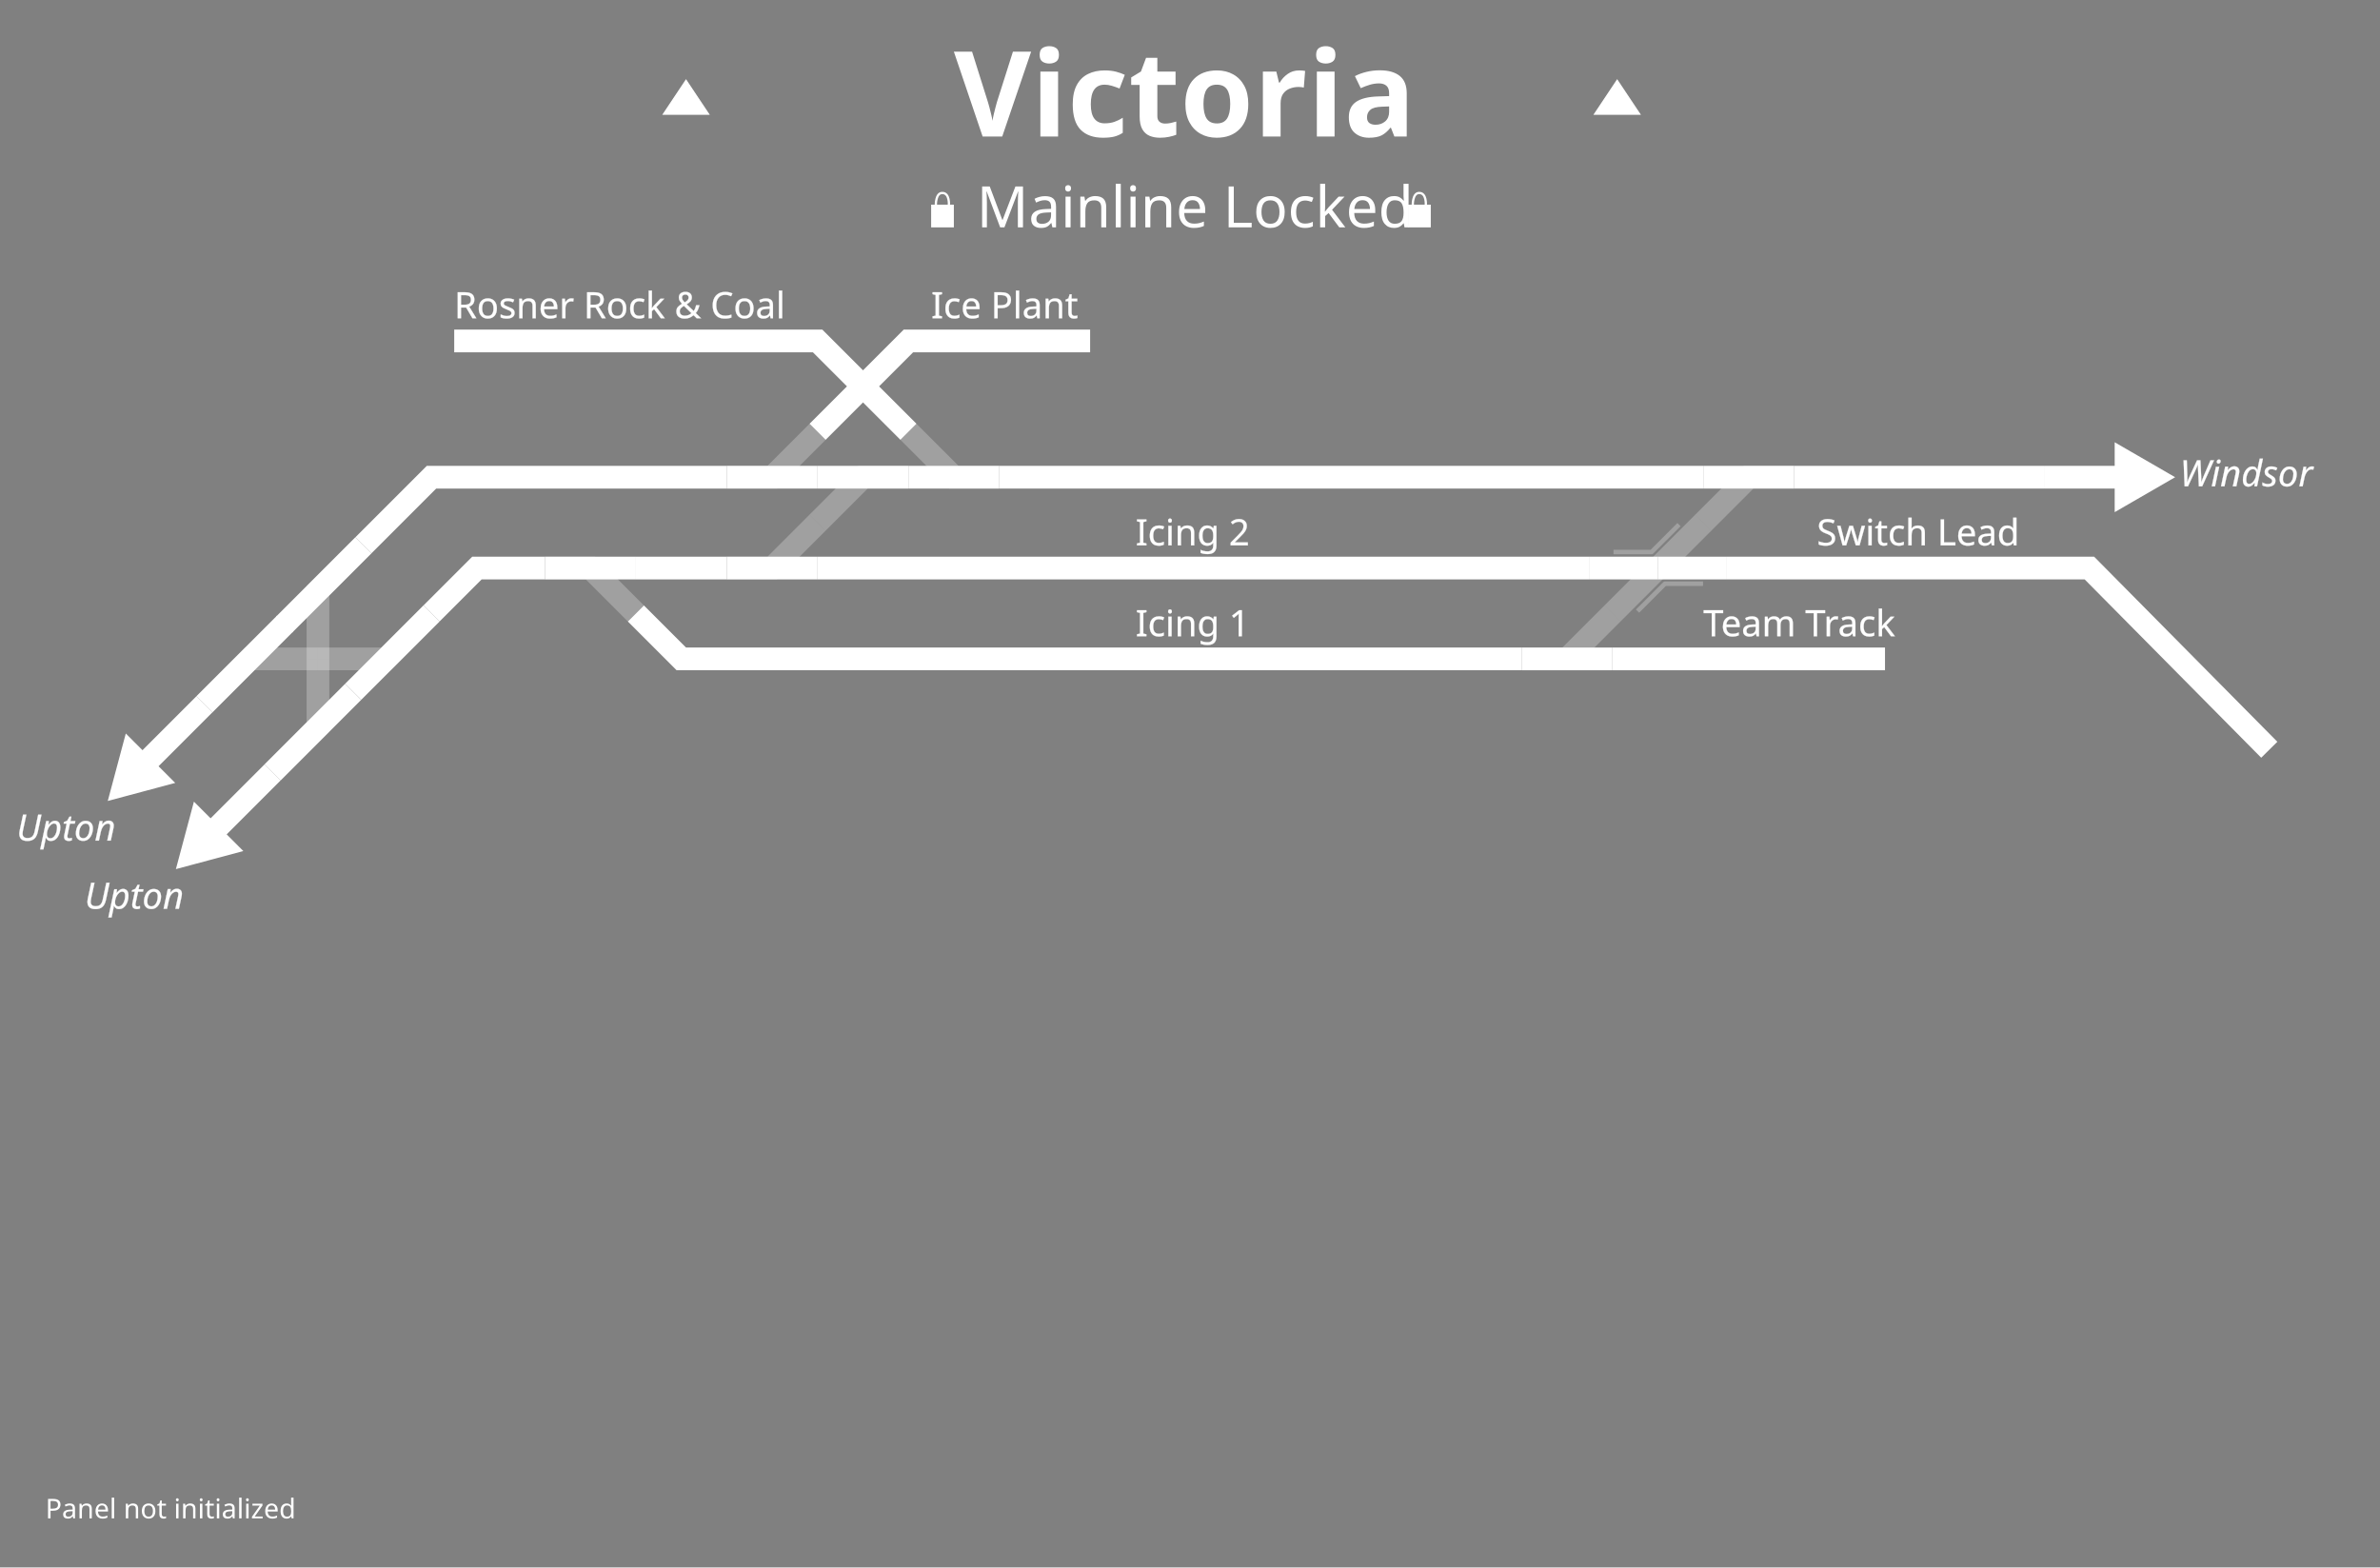
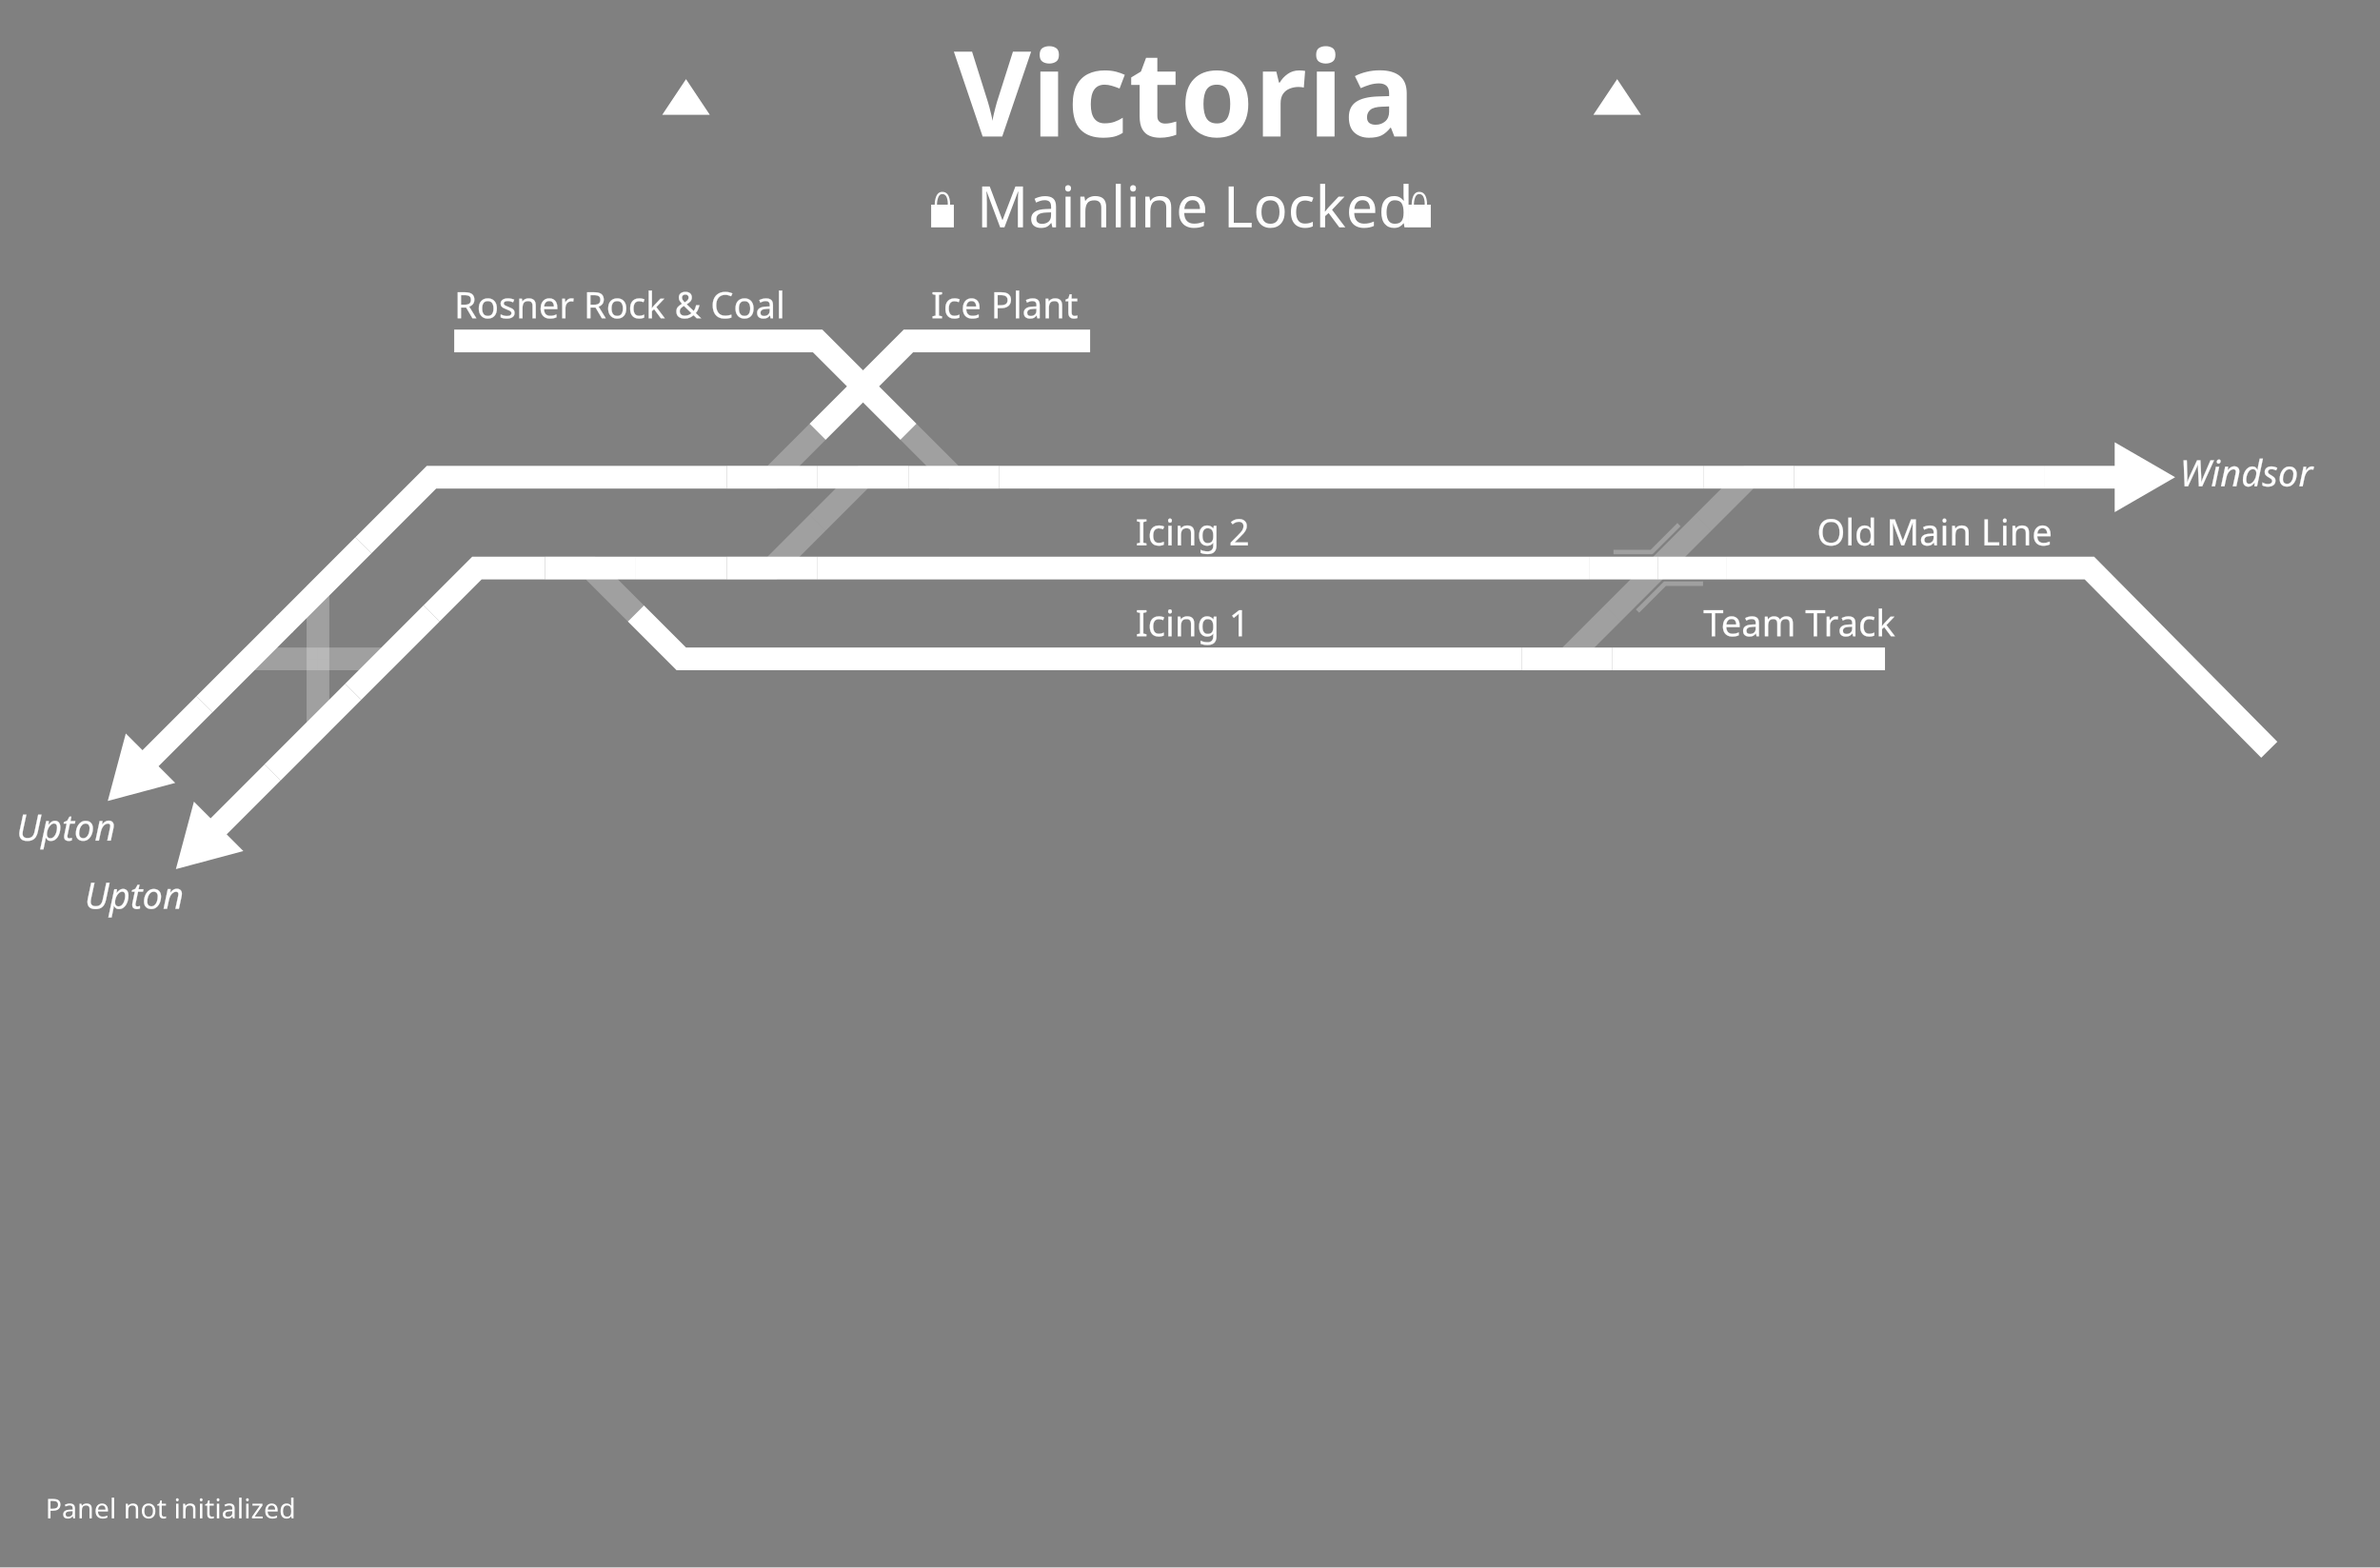
<svg xmlns="http://www.w3.org/2000/svg" xmlns:xlink="http://www.w3.org/1999/xlink" width="1047.958" height="690.115" id="svg2" version="1.1">
  <defs id="defs4">
    <marker orient="auto" refY="0.0" refX="0.0" id="StopS" style="overflow:visible">
      <path id="path4089" d="M 0,5.65 0,-5.65" style="fill:none;stroke:#ffffff;stroke-width:1pt" transform="scale(0.6,0.2)" />
    </marker>
    <linearGradient id="linearGradient5066">
      <stop style="stop-color:#000000;stop-opacity:0.188;" offset="0" id="stop5068" />
      <stop style="stop-color:#000000;stop-opacity:0;" offset="1" id="stop5070" />
    </linearGradient>
    <linearGradient id="linearGradient4692">
      <stop id="stop4694" offset="0" style="stop-color:#ffffff;stop-opacity:0.753;" />
      <stop id="stop4696" offset="1" style="stop-color:#ffffff;stop-opacity:0;" />
    </linearGradient>
    <linearGradient id="linearGradient4186">
      <stop style="stop-color:#808080;stop-opacity:1;" offset="0" id="stop4188" />
      <stop style="stop-color:#000000;stop-opacity:0;" offset="1" id="stop4190" />
    </linearGradient>
    <linearGradient id="linearGradient4137" paint="solid">
      <stop style="stop-color:#00ff00;stop-opacity:1;" offset="0" id="stop4139" />
    </linearGradient>
    <linearGradient xlink:href="#linearGradient4186" id="linearGradient4976" gradientUnits="userSpaceOnUse" x1="39.5" y1="75.114" x2="70.5" y2="75.114" />
    <linearGradient xlink:href="#linearGradient4186" id="linearGradient4978" gradientUnits="userSpaceOnUse" x1="39.5" y1="75.114" x2="70.5" y2="75.114" />
    <radialGradient xlink:href="#linearGradient4692" id="radialGradient5060" gradientUnits="userSpaceOnUse" cx="55" cy="75.114" fx="55" fy="75.114" r="15" />
    <radialGradient xlink:href="#linearGradient5066" id="radialGradient5064" gradientUnits="userSpaceOnUse" cx="55" cy="75.114" fx="55" fy="75.114" r="15" />
    <radialGradient xlink:href="#linearGradient4692" id="radialGradient4247" gradientUnits="userSpaceOnUse" cx="55" cy="75.114" fx="55" fy="75.114" r="15" />
    <radialGradient xlink:href="#linearGradient5066" id="radialGradient4249" gradientUnits="userSpaceOnUse" cx="55" cy="75.114" fx="55" fy="75.114" r="15" />
    <radialGradient xlink:href="#linearGradient5066" id="radialGradient4251" gradientUnits="userSpaceOnUse" cx="55" cy="75.114" fx="55" fy="75.114" r="15" />
    <linearGradient xlink:href="#linearGradient4186" id="linearGradient4253" gradientUnits="userSpaceOnUse" x1="39.5" y1="75.114" x2="70.5" y2="75.114" />
    <linearGradient xlink:href="#linearGradient4186" id="linearGradient4255" gradientUnits="userSpaceOnUse" x1="39.5" y1="75.114" x2="70.5" y2="75.114" />
    <marker orient="auto" refY="0" refX="0.6" id="TriangleAuthNBMarker" style="overflow:visible">
      <path id="TriangleAuthNBMarkerPath" d="m 5.77,0 -8.65,5 0,-10 8.65,5 z" style="fill:#00ff00;fill-rule:evenodd;stroke:#00ff00;stroke-width:1pt;marker-start:none" transform="scale(0.2,0.2)" />
    </marker>
    <marker orient="auto" refY="0" refX="-0.6" id="TriangleAuthSBMarker" style="overflow:visible">
      <path id="TriangleAuthSBMarkerPath" d="m 5.77,0 -8.65,5 0,-10 8.65,5 z" style="fill:#00ff00;fill-rule:evenodd;stroke:#00ff00;stroke-width:1pt;marker-start:none" transform="scale(-0.2,-0.2)" />
    </marker>
    <marker orient="auto" refY="0" refX="0.6" id="TriangleOccupiedNBMarker" style="overflow:visible">
      <path id="TriangleOccupiedNBMarkerPath" d="m 5.77,0 -8.65,5 0,-10 8.65,5 z" style="fill:#ff0000;fill-rule:evenodd;stroke:#ff0000;stroke-width:1pt;marker-start:none" transform="scale(0.2,0.2)" />
    </marker>
    <marker orient="auto" refY="0" refX="-0.6" id="TriangleOccupiedSBMarker" style="overflow:visible">
      <path id="TriangleOccupiedSBMarkerPath" d="m 5.77,0 -8.65,5 0,-10 8.65,5 z" style="fill:#ff0000;fill-rule:evenodd;stroke:#ff0000;stroke-width:1pt;marker-start:none" transform="scale(-0.2,-0.2)" />
    </marker>
    <marker orient="auto" refY="0" refX="0" id="TriangleOutM" style="overflow:visible">
      <path id="path4051" d="m 5.77,0 -8.65,5 0,-10 8.65,5 z" style="fill:#ffffff;fill-rule:evenodd;stroke:#ffffff;stroke-width:1pt;marker-start:none" transform="scale(0.25,0.25)" />
    </marker>
    <marker orient="auto" refY="0" refX="0" id="TriangleInM" style="overflow:visible">
      <path id="path4042" d="m 5.77,0 -8.65,5 0,-10 8.65,5 z" style="fill:#ffffff;fill-rule:evenodd;stroke:#ffffff;stroke-width:1pt;marker-start:none" transform="scale(-0.25,-0.25)" />
    </marker>
    <marker orient="auto" refY="0" refX="0" id="StopM" style="overflow:visible">
      <path id="path4078" d="M 0,5.65 0,-5.65" style="fill:none;stroke:#ffffff;stroke-width:2pt" transform="scale(0.4,0.4)" />
    </marker>
  </defs>
  <g id="backgroundLayer" transform="translate(0,-312.2474)">
    <rect style="fill:#808080;fill-opacity:1;fill-rule:evenodd;stroke:none" id="panelBackground" width="1047.958" height="690.115" x="0" y="312.247" />
  </g>
  <g id="textLayer" transform="translate(0,-3.979759)" style="display:inline">
    <a xlink:href="Cavanaugh.svg" id="a5406">
      <text id="panelTitle" y="64.095" x="420" style="font-style:normal;font-variant:normal;font-weight:bold;font-stretch:normal;line-height:0%;font-family:'Trebuchet MS';-inkscape-font-specification:'Trebuchet MS Bold';text-align:start;letter-spacing:0px;word-spacing:0px;writing-mode:lr-tb;text-anchor:start;fill:#ffffff;fill-opacity:1;stroke:none" xml:space="preserve">
        <tspan y="64.095" x="420" id="tspan3823" style="font-size:52.338px;line-height:1.25">Victoria</tspan>
      </text>
    </a>
    <text id="panelStatus" y="672.511" x="20" style="font-style:normal;font-variant:normal;font-weight:normal;font-stretch:normal;line-height:0%;font-family:'Trebuchet MS';-inkscape-font-specification:'Trebuchet MS';text-align:start;letter-spacing:0px;word-spacing:0px;writing-mode:lr-tb;text-anchor:start;fill:#ffffff;fill-opacity:1;stroke:none" xml:space="preserve">
      <tspan y="672.511" x="20" id="tspanPanelStatus" style="font-size:12px;line-height:1.25">Panel not initialized</tspan>
    </text>
-     <path style="fill:#ffffff;fill-opacity:1;stroke:#ffffff;stroke-width:0.5px;stroke-linecap:butt;stroke-linejoin:miter;stroke-opacity:1" d="m 302.068,39.274 -10,15 20,0 z" id="leftLevelTriangle" />
-     <use x="0" y="0" xlink:href="#leftLevelTriangle" id="rightLevelTriangle" transform="translate(410,9.8281146e-8)" width="1047.958" height="690.115" />
+     <path style="fill:#ffffff;fill-opacity:1;stroke:#ffffff;stroke-width:0.5px;stroke-linecap:butt;stroke-linejoin:miter;stroke-opacity:1" d="m 302.068,39.274 -10,15 h 20 z" id="leftLevelTriangle" />
+     <use x="0" y="0" xlink:href="#leftLevelTriangle" id="rightLevelTriangle" transform="translate(410)" width="1047.958" height="690.115" />
    <g id="mainlineLockedGroup" transform="translate(30,5.019e-4)">
      <text xml:space="preserve" style="font-style:normal;font-variant:normal;font-weight:normal;font-stretch:normal;line-height:0%;font-family:'Trebuchet MS';-inkscape-font-specification:'Trebuchet MS';text-align:start;letter-spacing:0px;word-spacing:0px;writing-mode:lr-tb;text-anchor:start;fill:#ffffff;fill-opacity:1;stroke:none" x="400" y="104.094" id="mainlineLockedText">
        <tspan y="104.094" x="400" id="tspan3321" style="font-size:25.23px;line-height:1.25">Mainline Locked</tspan>
      </text>
      <g id="leftLock">
        <rect id="lockBody" width="10" height="10" x="380" y="94.094" style="fill:#ffffff;fill-opacity:1;stroke:none" />
        <path style="fill:none;stroke:#ffffff;stroke-width:1px;stroke-linecap:butt;stroke-linejoin:miter;stroke-opacity:1" d="m 382.068,94.274 c 0,0 -0.12,-5.383 2.818,-5.323 3.358,-0.06 2.924,5.323 2.924,5.323" id="path4159" />
      </g>
-       <use height="690.115" width="1047.958" transform="translate(210,1.3237304e-6)" id="rightLock" xlink:href="#leftLock" y="0" x="0" />
+       <use height="690.115" width="1047.958" transform="translate(210)" id="rightLock" xlink:href="#leftLock" y="0" x="0" />
    </g>
  </g>
  <g id="industrialTrackLayer" transform="translate(0,-3.979759)" style="display:inline">
    <g id="g3199" transform="translate(-120,-320)">
      <path style="opacity:0.25;fill:none;stroke:#ffffff;stroke-width:10;stroke-linecap:butt;stroke-linejoin:miter;stroke-miterlimit:4;stroke-dasharray:none;stroke-opacity:1" d="m 520,514.095 20,20 h 20" id="TO728.R" />
      <path id="TO728.N" d="m 520,534.095 h 40" style="fill:none;stroke:#ffffff;stroke-width:10;stroke-linecap:butt;stroke-linejoin:miter;stroke-miterlimit:4;stroke-dasharray:none;stroke-opacity:1" />
    </g>
    <g id="g4691" transform="matrix(-1,0,0,1,960,-280)">
      <g transform="rotate(180,270,554.0945)" id="g4675">
        <path style="display:inline;opacity:0.25;fill:none;stroke:#ffffff;stroke-width:10;stroke-linecap:butt;stroke-linejoin:miter;stroke-miterlimit:4;stroke-dasharray:none;stroke-opacity:1" d="m 290,554.095 20,20" id="TO749B.R" />
        <path id="TO749B.N" d="m 280,574.095 h 30" style="display:inline;fill:none;stroke:#ffffff;stroke-width:10;stroke-linecap:butt;stroke-linejoin:miter;stroke-miterlimit:4;stroke-dasharray:none;stroke-opacity:1" />
      </g>
      <g id="g4679" transform="translate(-80,-40)">
        <path style="display:inline;opacity:0.25;fill:none;stroke:#ffffff;stroke-width:10;stroke-linecap:butt;stroke-linejoin:miter;stroke-miterlimit:4;stroke-dasharray:none;stroke-opacity:1" d="m 290,554.095 20,20" id="TO726B.N" />
        <path id="TO726B.R" d="m 280,574.095 h 30" style="display:inline;fill:none;stroke:#ffffff;stroke-width:10;stroke-linecap:butt;stroke-linejoin:miter;stroke-miterlimit:4;stroke-dasharray:none;stroke-opacity:1" />
      </g>
      <path style="display:inline;opacity:0.25;fill:none;stroke:#ffffff;stroke-width:2;stroke-linecap:butt;stroke-linejoin:round;stroke-miterlimit:4;stroke-dasharray:none;stroke-opacity:1" d="M 238.964,553.058 226.891,540.985 H 210.115" id="path4685" />
      <path id="path4689" d="m 220.709,514.961 12.073,12.073 h 16.776" style="display:inline;opacity:0.25;fill:none;stroke:#ffffff;stroke-width:2;stroke-linecap:butt;stroke-linejoin:round;stroke-miterlimit:4;stroke-dasharray:none;stroke-opacity:1" />
    </g>
    <g id="g131" transform="matrix(-1,0,0,1,880,-320)">
      <path style="opacity:0.25;fill:none;stroke:#ffffff;stroke-width:10;stroke-linecap:butt;stroke-linejoin:miter;stroke-miterlimit:4;stroke-dasharray:none;stroke-opacity:1" d="m 520,514.095 20,20 h 20" id="TO727.R" />
      <path id="TO727.N" d="m 520,534.095 h 40" style="fill:none;stroke:#ffffff;stroke-width:10;stroke-linecap:butt;stroke-linejoin:miter;stroke-miterlimit:4;stroke-dasharray:none;stroke-opacity:1" />
    </g>
    <path id="track1Path" d="M 670,294.094 H 300 l -20,-20" style="fill:none;stroke:#ffffff;stroke-width:10;stroke-linecap:butt;stroke-linejoin:miter;stroke-miterlimit:4;stroke-dasharray:none;stroke-opacity:1" />
    <path id="track6Path" d="m 240,254.095 h -30 l -20,20" style="fill:none;stroke:#ffffff;stroke-width:10;stroke-linecap:butt;stroke-linejoin:miter;stroke-miterlimit:4;stroke-dasharray:none;stroke-opacity:1" />
    <g transform="matrix(-1,0,0,1,880,-280)" id="g3477">
      <path id="TO729B.N" d="m 520,514.095 20,20 h 20" style="opacity:0.25;fill:none;stroke:#ffffff;stroke-width:10;stroke-linecap:butt;stroke-linejoin:miter;stroke-miterlimit:4;stroke-dasharray:none;stroke-opacity:1" />
      <path style="fill:none;stroke:#ffffff;stroke-width:10;stroke-linecap:butt;stroke-linejoin:miter;stroke-miterlimit:4;stroke-dasharray:none;stroke-opacity:1" d="m 520,534.095 h 40" id="TO729B.R" />
    </g>
    <g transform="matrix(1,0,0,-1,-160,748.189)" id="g3483">
      <path id="TO729A.N" d="m 520,514.095 20,20 h 20" style="opacity:0.25;fill:none;stroke:#ffffff;stroke-width:10;stroke-linecap:butt;stroke-linejoin:miter;stroke-miterlimit:4;stroke-dasharray:none;stroke-opacity:1" />
      <path style="fill:none;stroke:#ffffff;stroke-width:10;stroke-linecap:butt;stroke-linejoin:miter;stroke-miterlimit:4;stroke-dasharray:none;stroke-opacity:1" d="m 520,534.095 h 40" id="TO729A.R" />
    </g>
    <g transform="rotate(180,400,394.0945)" id="g3489">
      <path id="TO748.R" d="m 520,514.095 20,20 h 20" style="opacity:0.25;fill:none;stroke:#ffffff;stroke-width:10;stroke-linecap:butt;stroke-linejoin:miter;stroke-miterlimit:4;stroke-dasharray:none;stroke-opacity:1" />
      <path style="fill:none;stroke:#ffffff;stroke-width:10;stroke-linecap:butt;stroke-linejoin:miter;stroke-miterlimit:4;stroke-dasharray:none;stroke-opacity:1" d="m 520,534.095 h 40" id="TO748.N" />
    </g>
    <g id="g3495" transform="matrix(-1,0,0,1,1230,-240)">
      <path style="opacity:0.25;fill:none;stroke:#ffffff;stroke-width:10;stroke-linecap:butt;stroke-linejoin:miter;stroke-miterlimit:4;stroke-dasharray:none;stroke-opacity:1" d="m 520,514.095 20,20 h 20" id="TO749A.R" />
      <path id="TO749A.N" d="m 520,534.095 h 40" style="fill:none;stroke:#ffffff;stroke-width:10;stroke-linecap:butt;stroke-linejoin:miter;stroke-miterlimit:4;stroke-dasharray:none;stroke-opacity:1" />
    </g>
    <g id="g3501" transform="matrix(1,0,0,-1,230,748.189)">
      <path style="opacity:0.25;fill:none;stroke:#ffffff;stroke-width:10;stroke-linecap:butt;stroke-linejoin:miter;stroke-miterlimit:4;stroke-dasharray:none;stroke-opacity:1" d="m 520,514.095 20,20 h 20" id="TO726A.N" />
      <path id="TO726A.R" d="m 520,534.095 h 40" style="fill:none;stroke:#ffffff;stroke-width:10;stroke-linecap:butt;stroke-linejoin:miter;stroke-miterlimit:4;stroke-dasharray:none;stroke-opacity:1" />
    </g>
    <path id="path3509" d="M 320,254.095 H 280" style="fill:none;stroke:#ffffff;stroke-width:10;stroke-linecap:butt;stroke-linejoin:miter;stroke-miterlimit:4;stroke-dasharray:none;stroke-opacity:1" />
    <path id="path3511" d="M 999.206,334.094 920,254.095 H 760" style="fill:none;stroke:#ffffff;stroke-width:10;stroke-linecap:butt;stroke-linejoin:miter;stroke-miterlimit:4;stroke-dasharray:none;stroke-opacity:1" />
    <path style="fill:none;stroke:#ffffff;stroke-width:10;stroke-linecap:butt;stroke-linejoin:miter;stroke-miterlimit:4;stroke-dasharray:none;stroke-opacity:1" d="M 830,294.094 H 710" id="path3513" />
    <path style="fill:none;stroke:#ffffff;stroke-width:10;stroke-linecap:butt;stroke-linejoin:miter;stroke-miterlimit:4;stroke-dasharray:none;stroke-opacity:1" d="m 200,154.095 h 160 l 40,40" id="path3523" />
    <path id="path3525" d="m 480,154.095 h -80 l -40,40" style="fill:none;stroke:#ffffff;stroke-width:10;stroke-linecap:butt;stroke-linejoin:miter;stroke-miterlimit:4;stroke-dasharray:none;stroke-opacity:1" />
    <path style="fill:none;stroke:#ffffff;stroke-width:10;stroke-linecap:butt;stroke-linejoin:miter;stroke-miterlimit:4;stroke-dasharray:none;stroke-opacity:1" d="M 700,254.095 H 360" id="path3527" />
    <path id="path3531" d="m 90,374.094 30,-30" style="display:inline;fill:none;stroke:#ffffff;stroke-width:10;stroke-linecap:butt;stroke-linejoin:miter;stroke-miterlimit:4;stroke-dasharray:none;stroke-opacity:1;marker-start:url(#TriangleInM)" />
  </g>
  <g id="mainlineTrackLayer" transform="translate(0,-3.979759)" style="display:inline">
    <path style="display:inline;fill:none;stroke:#ffffff;stroke-width:10;stroke-linecap:butt;stroke-linejoin:miter;stroke-miterlimit:4;stroke-dasharray:none;stroke-opacity:1;marker-start:url(#TriangleInM)" d="m 60,344.094 30,-30" id="path4255" />
    <path id="path3515" d="M 940,214.095 H 900" style="display:inline;fill:none;stroke:#ffffff;stroke-width:10;stroke-linecap:butt;stroke-linejoin:miter;stroke-miterlimit:4;stroke-dasharray:none;stroke-opacity:1;marker-start:url(#TriangleInM)" />
    <path id="path3529" d="M 750,214.095 H 440" style="display:inline;fill:none;stroke:#ffffff;stroke-width:10;stroke-linecap:butt;stroke-linejoin:miter;stroke-miterlimit:4;stroke-dasharray:none;stroke-opacity:1" />
    <path style="display:inline;fill:none;stroke:#ffffff;stroke-width:10;stroke-linecap:butt;stroke-linejoin:miter;stroke-miterlimit:4;stroke-dasharray:none;stroke-opacity:1" d="M 900,214.095 H 790" id="path3563" />
    <path style="display:inline;fill:none;stroke:#ffffff;stroke-width:10;stroke-linecap:butt;stroke-linejoin:miter;stroke-miterlimit:4;stroke-dasharray:none;stroke-opacity:1" d="M 320,214.095 H 190 l -30,30" id="path3507" />
    <g style="display:inline" transform="rotate(-90,205,609.0945)" id="g3465">
      <path id="TO725D.R" d="m 520,544.095 v 30 l 20,20" style="opacity:0.25;fill:none;stroke:#ffffff;stroke-width:10;stroke-linecap:butt;stroke-linejoin:miter;stroke-miterlimit:4;stroke-dasharray:none;stroke-opacity:1" />
      <path style="fill:none;stroke:#ffffff;stroke-width:10;stroke-linecap:butt;stroke-linejoin:miter;stroke-miterlimit:4;stroke-dasharray:none;stroke-opacity:1" d="M 505.524,559.619 540,594.095" id="TO725D.N" />
    </g>
    <g style="display:inline" id="g3471" transform="matrix(0,-1,-1,0,624.0945,834.0945)">
      <path style="opacity:0.25;fill:none;stroke:#ffffff;stroke-width:10;stroke-linecap:butt;stroke-linejoin:miter;stroke-miterlimit:4;stroke-dasharray:none;stroke-opacity:1" d="m 540,484.094 h 30 l 20,-20" id="TO725B.R" />
      <path id="TO725B.N" d="M 555.18,498.915 590,464.094" style="fill:none;stroke:#ffffff;stroke-width:10;stroke-linecap:butt;stroke-linejoin:miter;stroke-miterlimit:4;stroke-dasharray:none;stroke-opacity:1" />
    </g>
    <g id="g4474" transform="matrix(0,1,1,0,-414.0945,-215.9055)" style="display:inline">
      <path style="opacity:0.25;fill:none;stroke:#ffffff;stroke-width:10;stroke-linecap:butt;stroke-linejoin:miter;stroke-miterlimit:4;stroke-dasharray:none;stroke-opacity:1" d="m 510,554.095 h 30 l 20,-20" id="TO725C.R" />
      <path id="TO725C.N" d="M 524.491,569.603 560,534.095" style="fill:none;stroke:#ffffff;stroke-width:10;stroke-linecap:butt;stroke-linejoin:miter;stroke-miterlimit:4;stroke-dasharray:none;stroke-opacity:1" />
    </g>
    <g transform="rotate(90,415,209.0945)" id="g4480" style="display:inline">
      <path id="TO725A.R" d="m 500,484.094 v 30 l 20,20" style="opacity:0.25;fill:none;stroke:#ffffff;stroke-width:10;stroke-linecap:butt;stroke-linejoin:miter;stroke-miterlimit:4;stroke-dasharray:none;stroke-opacity:1" />
      <path style="fill:none;stroke:#ffffff;stroke-width:10;stroke-linecap:butt;stroke-linejoin:miter;stroke-miterlimit:4;stroke-dasharray:none;stroke-opacity:1" d="M 484.491,498.586 520,534.095" id="TO725A.N" />
    </g>
  </g>
  <g id="mainlinePanelLinkLayer" transform="translate(0,-5.8839113e-5)" style="display:inline">
    <a xlink:href="Upton.svg" style="display:inline" id="pasoLink" transform="translate(-200,244)">
      <text xml:space="preserve" style="font-style:italic;font-variant:normal;font-weight:normal;font-stretch:normal;line-height:0%;font-family:'Trebuchet MS';-inkscape-font-specification:'Trebuchet MS Italic';text-align:center;letter-spacing:0px;word-spacing:0px;writing-mode:lr-tb;text-anchor:middle;fill:#ffffff;fill-opacity:1;stroke:#ffffff;stroke-width:0.1;stroke-miterlimit:4;stroke-dasharray:none;stroke-opacity:1" x="240" y="126.115" id="text3120">
        <tspan x="240" y="126.115" id="tspan3417" style="font-size:16px;line-height:1.25">Upton</tspan>
      </text>
    </a>
    <a xlink:href="Windsor.svg" transform="translate(750,98.00005)" id="a3517" style="display:inline">
      <text id="text3519" y="116.115" x="250" style="font-style:italic;font-variant:normal;font-weight:normal;font-stretch:normal;line-height:0%;font-family:'Trebuchet MS';-inkscape-font-specification:'Trebuchet MS Italic';text-align:center;letter-spacing:0px;word-spacing:0px;writing-mode:lr-tb;text-anchor:middle;fill:#ffffff;fill-opacity:1;stroke:#ffffff;stroke-width:0.1;stroke-miterlimit:4;stroke-dasharray:none;stroke-opacity:1" xml:space="preserve">
        <tspan id="tspan3521" y="116.115" x="250" style="font-size:16px;line-height:1.25">Windsor</tspan>
      </text>
    </a>
  </g>
  <g id="industrialPanelLinkLayer" transform="translate(0,-5.0883911e-4)" style="display:inline">
    <a xlink:href="Upton.svg" transform="translate(-170,274.0005)" id="a3534" style="display:inline">
      <text id="text3536" y="126.115" x="240" style="font-style:italic;font-variant:normal;font-weight:normal;font-stretch:normal;line-height:0%;font-family:'Trebuchet MS';-inkscape-font-specification:'Trebuchet MS Italic';text-align:center;letter-spacing:0px;word-spacing:0px;writing-mode:lr-tb;text-anchor:middle;fill:#ffffff;fill-opacity:1;stroke:#ffffff;stroke-width:0.1;stroke-miterlimit:4;stroke-dasharray:none;stroke-opacity:1" xml:space="preserve">
        <tspan id="tspan3538" y="126.115" x="240" style="font-size:16px;line-height:1.25">Upton</tspan>
      </text>
    </a>
  </g>
  <g id="trackNameLayer" transform="translate(0,-5.8839113e-5)" style="display:inline">
    <text id="text3302" y="140.115" x="200" style="font-style:normal;font-variant:normal;font-weight:normal;font-stretch:normal;line-height:0%;font-family:'Trebuchet MS';-inkscape-font-specification:'Trebuchet MS';text-align:start;letter-spacing:0px;word-spacing:0px;writing-mode:lr-tb;text-anchor:start;fill:#ffffff;fill-opacity:1;stroke:#ffffff;stroke-width:0.1;stroke-miterlimit:4;stroke-dasharray:none;stroke-opacity:1" xml:space="preserve">
      <tspan y="140.115" x="200" id="tspan3304" style="font-size:16px;line-height:1.25">Rosner Rock &amp; Coal</tspan>
    </text>
    <text xml:space="preserve" style="font-style:normal;font-variant:normal;font-weight:normal;font-stretch:normal;line-height:0%;font-family:'Trebuchet MS';-inkscape-font-specification:'Trebuchet MS';text-align:start;letter-spacing:0px;word-spacing:0px;writing-mode:lr-tb;text-anchor:start;fill:#ffffff;fill-opacity:1;stroke:#ffffff;stroke-width:0.1;stroke-miterlimit:4;stroke-dasharray:none;stroke-opacity:1" x="410" y="140.115" id="text3543">
      <tspan id="tspan3545" x="410" y="140.115" style="font-size:16px;line-height:1.25">Ice Plant</tspan>
    </text>
    <text id="text3547" y="240.115" x="500" style="font-style:normal;font-variant:normal;font-weight:normal;font-stretch:normal;line-height:0%;font-family:'Trebuchet MS';-inkscape-font-specification:'Trebuchet MS';text-align:start;letter-spacing:0px;word-spacing:0px;writing-mode:lr-tb;text-anchor:start;fill:#ffffff;fill-opacity:1;stroke:#ffffff;stroke-width:0.1;stroke-miterlimit:4;stroke-dasharray:none;stroke-opacity:1" xml:space="preserve">
      <tspan y="240.115" x="500" id="tspan3549" style="font-size:16px;line-height:1.25">Icing 2</tspan>
    </text>
    <text xml:space="preserve" style="font-style:normal;font-variant:normal;font-weight:normal;font-stretch:normal;line-height:0%;font-family:'Trebuchet MS';-inkscape-font-specification:'Trebuchet MS';text-align:start;letter-spacing:0px;word-spacing:0px;writing-mode:lr-tb;text-anchor:start;fill:#ffffff;fill-opacity:1;stroke:#ffffff;stroke-width:0.1;stroke-miterlimit:4;stroke-dasharray:none;stroke-opacity:1" x="500" y="280.115" id="text3551">
      <tspan id="tspan3553" x="500" y="280.115" style="font-size:16px;line-height:1.25">Icing 1</tspan>
    </text>
    <text id="text3555" y="280.115" x="750" style="font-style:normal;font-variant:normal;font-weight:normal;font-stretch:normal;line-height:0%;font-family:'Trebuchet MS';-inkscape-font-specification:'Trebuchet MS';text-align:start;letter-spacing:0px;word-spacing:0px;writing-mode:lr-tb;text-anchor:start;fill:#ffffff;fill-opacity:1;stroke:#ffffff;stroke-width:0.1;stroke-miterlimit:4;stroke-dasharray:none;stroke-opacity:1" xml:space="preserve">
      <tspan y="280.115" x="750" id="tspan3557" style="font-size:16px;line-height:1.25">Team Track</tspan>
    </text>
    <text xml:space="preserve" style="font-style:normal;font-variant:normal;font-weight:normal;font-stretch:normal;line-height:0%;font-family:'Trebuchet MS';-inkscape-font-specification:'Trebuchet MS';text-align:start;letter-spacing:0px;word-spacing:0px;writing-mode:lr-tb;text-anchor:start;fill:#ffffff;fill-opacity:1;stroke:#ffffff;stroke-width:0.1;stroke-miterlimit:4;stroke-dasharray:none;stroke-opacity:1" x="800" y="240.115" id="text3559">
-       <tspan id="tspan3561" x="800" y="240.115" style="font-size:16px;line-height:1.25">Switch Lead</tspan>
+       <tspan id="tspan3561" x="800" y="240.115" style="font-size:16px;line-height:1.25">Old Main Line</tspan>
    </text>
  </g>
</svg>
